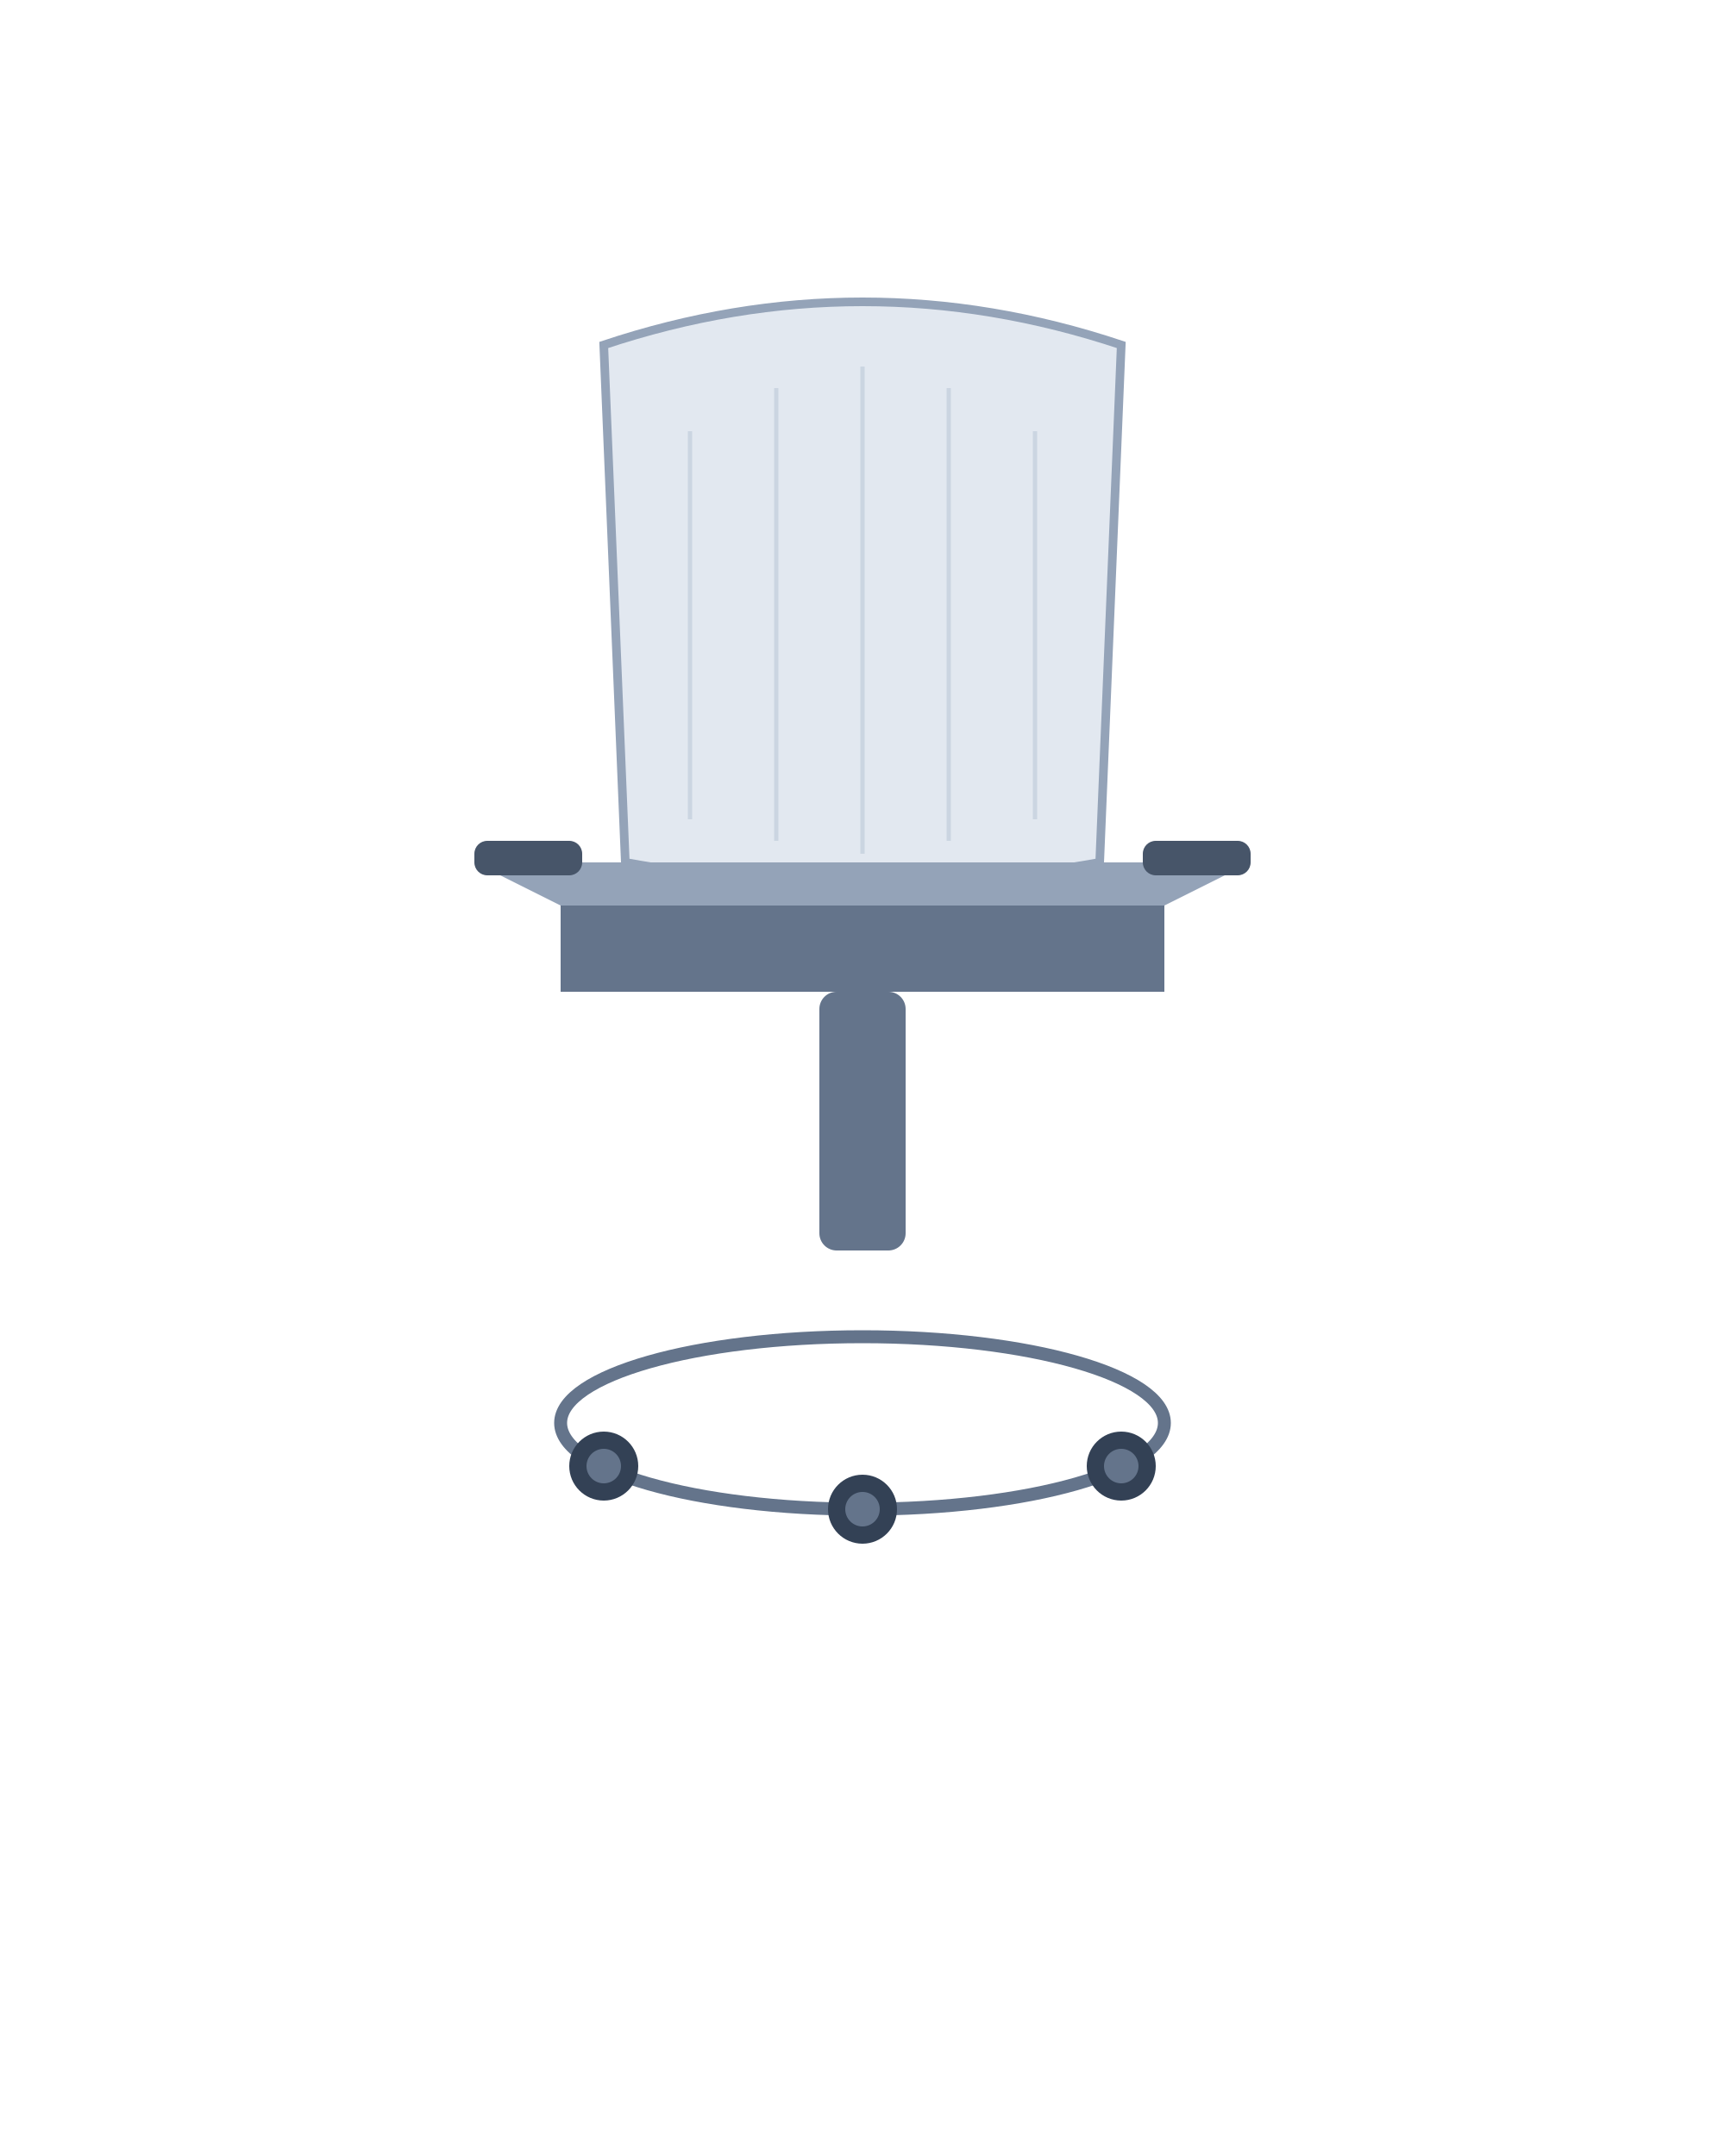
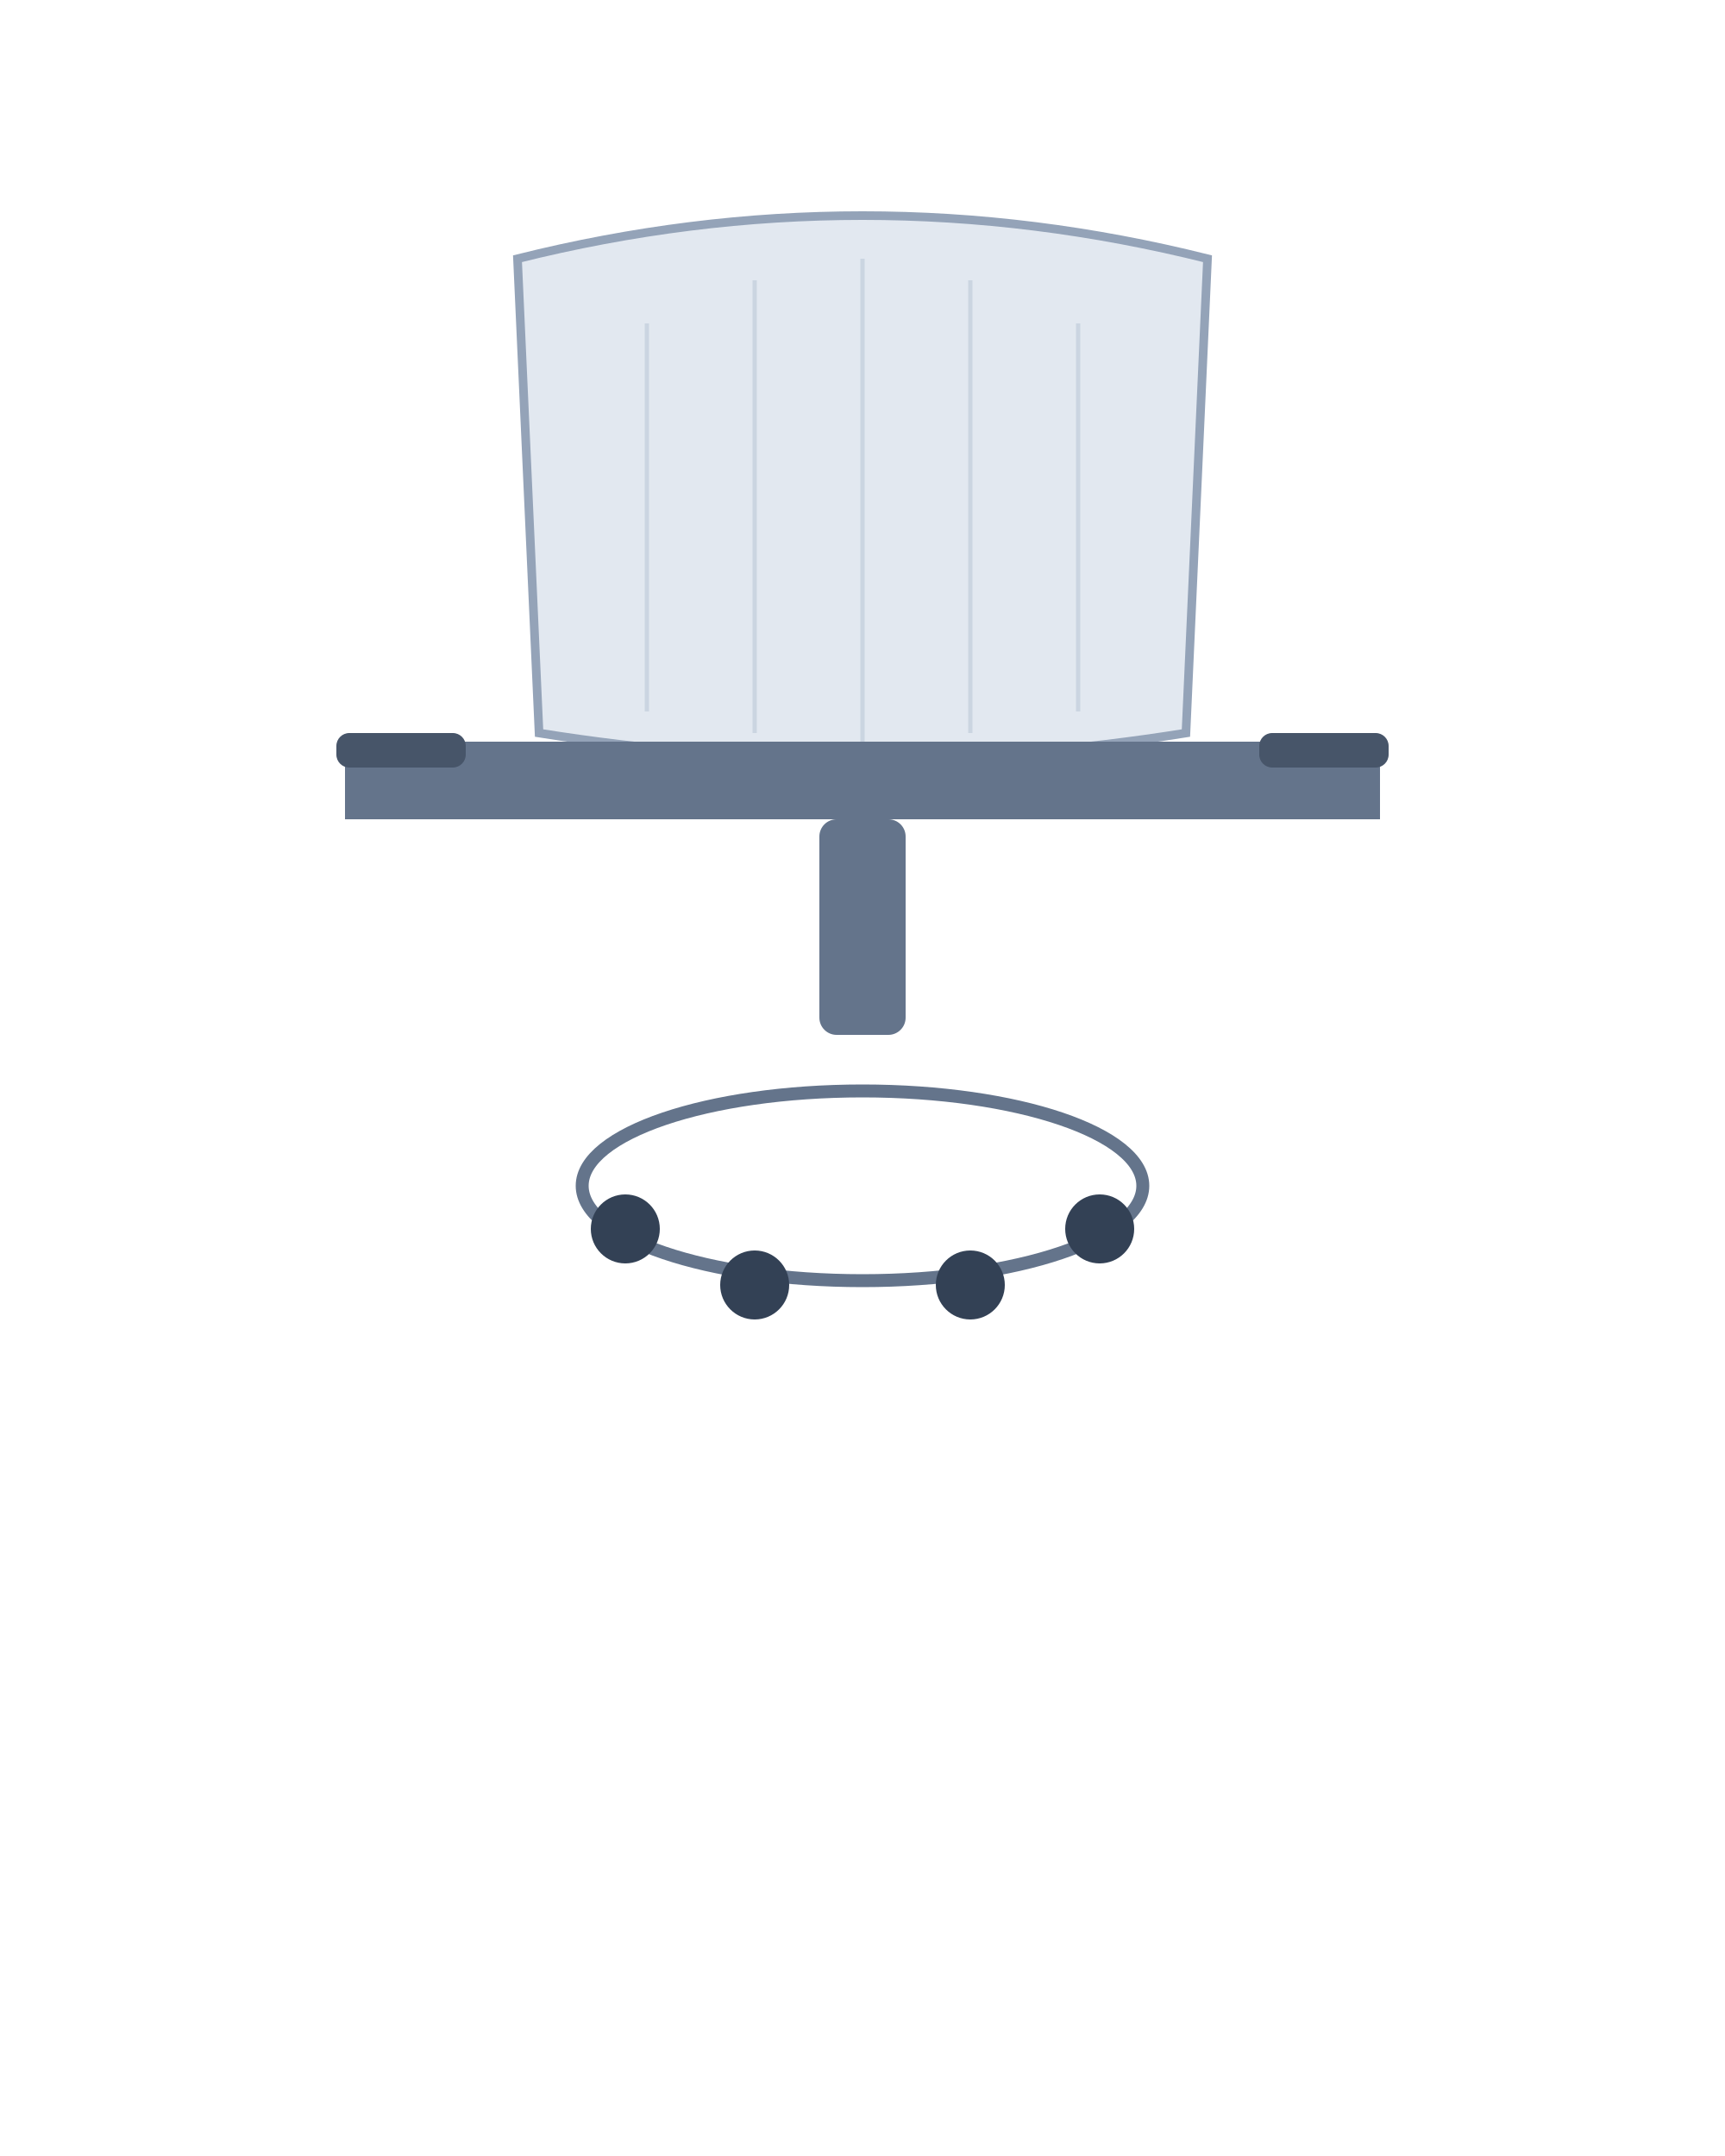
<svg xmlns="http://www.w3.org/2000/svg" width="400" height="500" viewBox="0 0 400 500">
-   <path d="M140,80 Q200,60 260,80 L255,200 Q200,210 145,200 Z" fill="#e2e8f0" stroke="#94a3b8" stroke-width="2" />
-   <line x1="160" y1="100" x2="160" y2="190" stroke="#cbd5e1" stroke-width="1" />
-   <line x1="180" y1="90" x2="180" y2="195" stroke="#cbd5e1" stroke-width="1" />
-   <line x1="200" y1="85" x2="200" y2="198" stroke="#cbd5e1" stroke-width="1" />
-   <line x1="220" y1="90" x2="220" y2="195" stroke="#cbd5e1" stroke-width="1" />
-   <line x1="240" y1="100" x2="240" y2="190" stroke="#cbd5e1" stroke-width="1" />
-   <polygon points="130,210 270,210 290,200 110,200" fill="#94a3b8" />
-   <polygon points="130,210 270,210 270,230 130,230" fill="#64748b" />
-   <rect x="110" y="195" width="25" height="8" rx="3" fill="#475569" />
-   <rect x="265" y="195" width="25" height="8" rx="3" fill="#475569" />
-   <rect x="190" y="230" width="20" height="60" rx="4" fill="#64748b" />
-   <ellipse cx="200" cy="330" rx="70" ry="20" fill="none" stroke="#64748b" stroke-width="3" />
-   <circle cx="140" cy="340" r="8" fill="#334155" />
-   <circle cx="200" cy="350" r="8" fill="#334155" />
-   <circle cx="260" cy="340" r="8" fill="#334155" />
-   <circle cx="140" cy="340" r="4" fill="#64748b" />
-   <circle cx="200" cy="350" r="4" fill="#64748b" />
-   <circle cx="260" cy="340" r="4" fill="#64748b" />
+   <path d="M120,60 Q200,40 280,60 L275,170 Q200,182 125,170 Z" fill="#e2e8f0" stroke="#94a3b8" stroke-width="2" />
+   <line x1="150" y1="75" x2="150" y2="165" stroke="#cbd5e1" stroke-width="1" />
+   <line x1="175" y1="65" x2="175" y2="170" stroke="#cbd5e1" stroke-width="1" />
+   <line x1="200" y1="60" x2="200" y2="173" stroke="#cbd5e1" stroke-width="1" />
+   <line x1="225" y1="65" x2="225" y2="170" stroke="#cbd5e1" stroke-width="1" />
+   <line x1="250" y1="75" x2="250" y2="165" stroke="#cbd5e1" stroke-width="1" />
+   <polygon points="105,185 295,185 320,172 80,172" fill="#94a3b8" />
+   <polygon points="80,172 320,172 320,190 80,190" fill="#64748b" />
+   <rect x="78" y="170" width="30" height="8" rx="3" fill="#475569" />
+   <rect x="292" y="170" width="30" height="8" rx="3" fill="#475569" />
+   <rect x="190" y="190" width="20" height="50" rx="4" fill="#64748b" />
+   <ellipse cx="200" cy="275" rx="65" ry="22" fill="none" stroke="#64748b" stroke-width="3" />
+   <circle cx="145" cy="285" r="8" fill="#334155" />
+   <circle cx="175" cy="298" r="8" fill="#334155" />
+   <circle cx="225" cy="298" r="8" fill="#334155" />
+   <circle cx="255" cy="285" r="8" fill="#334155" />
</svg>
